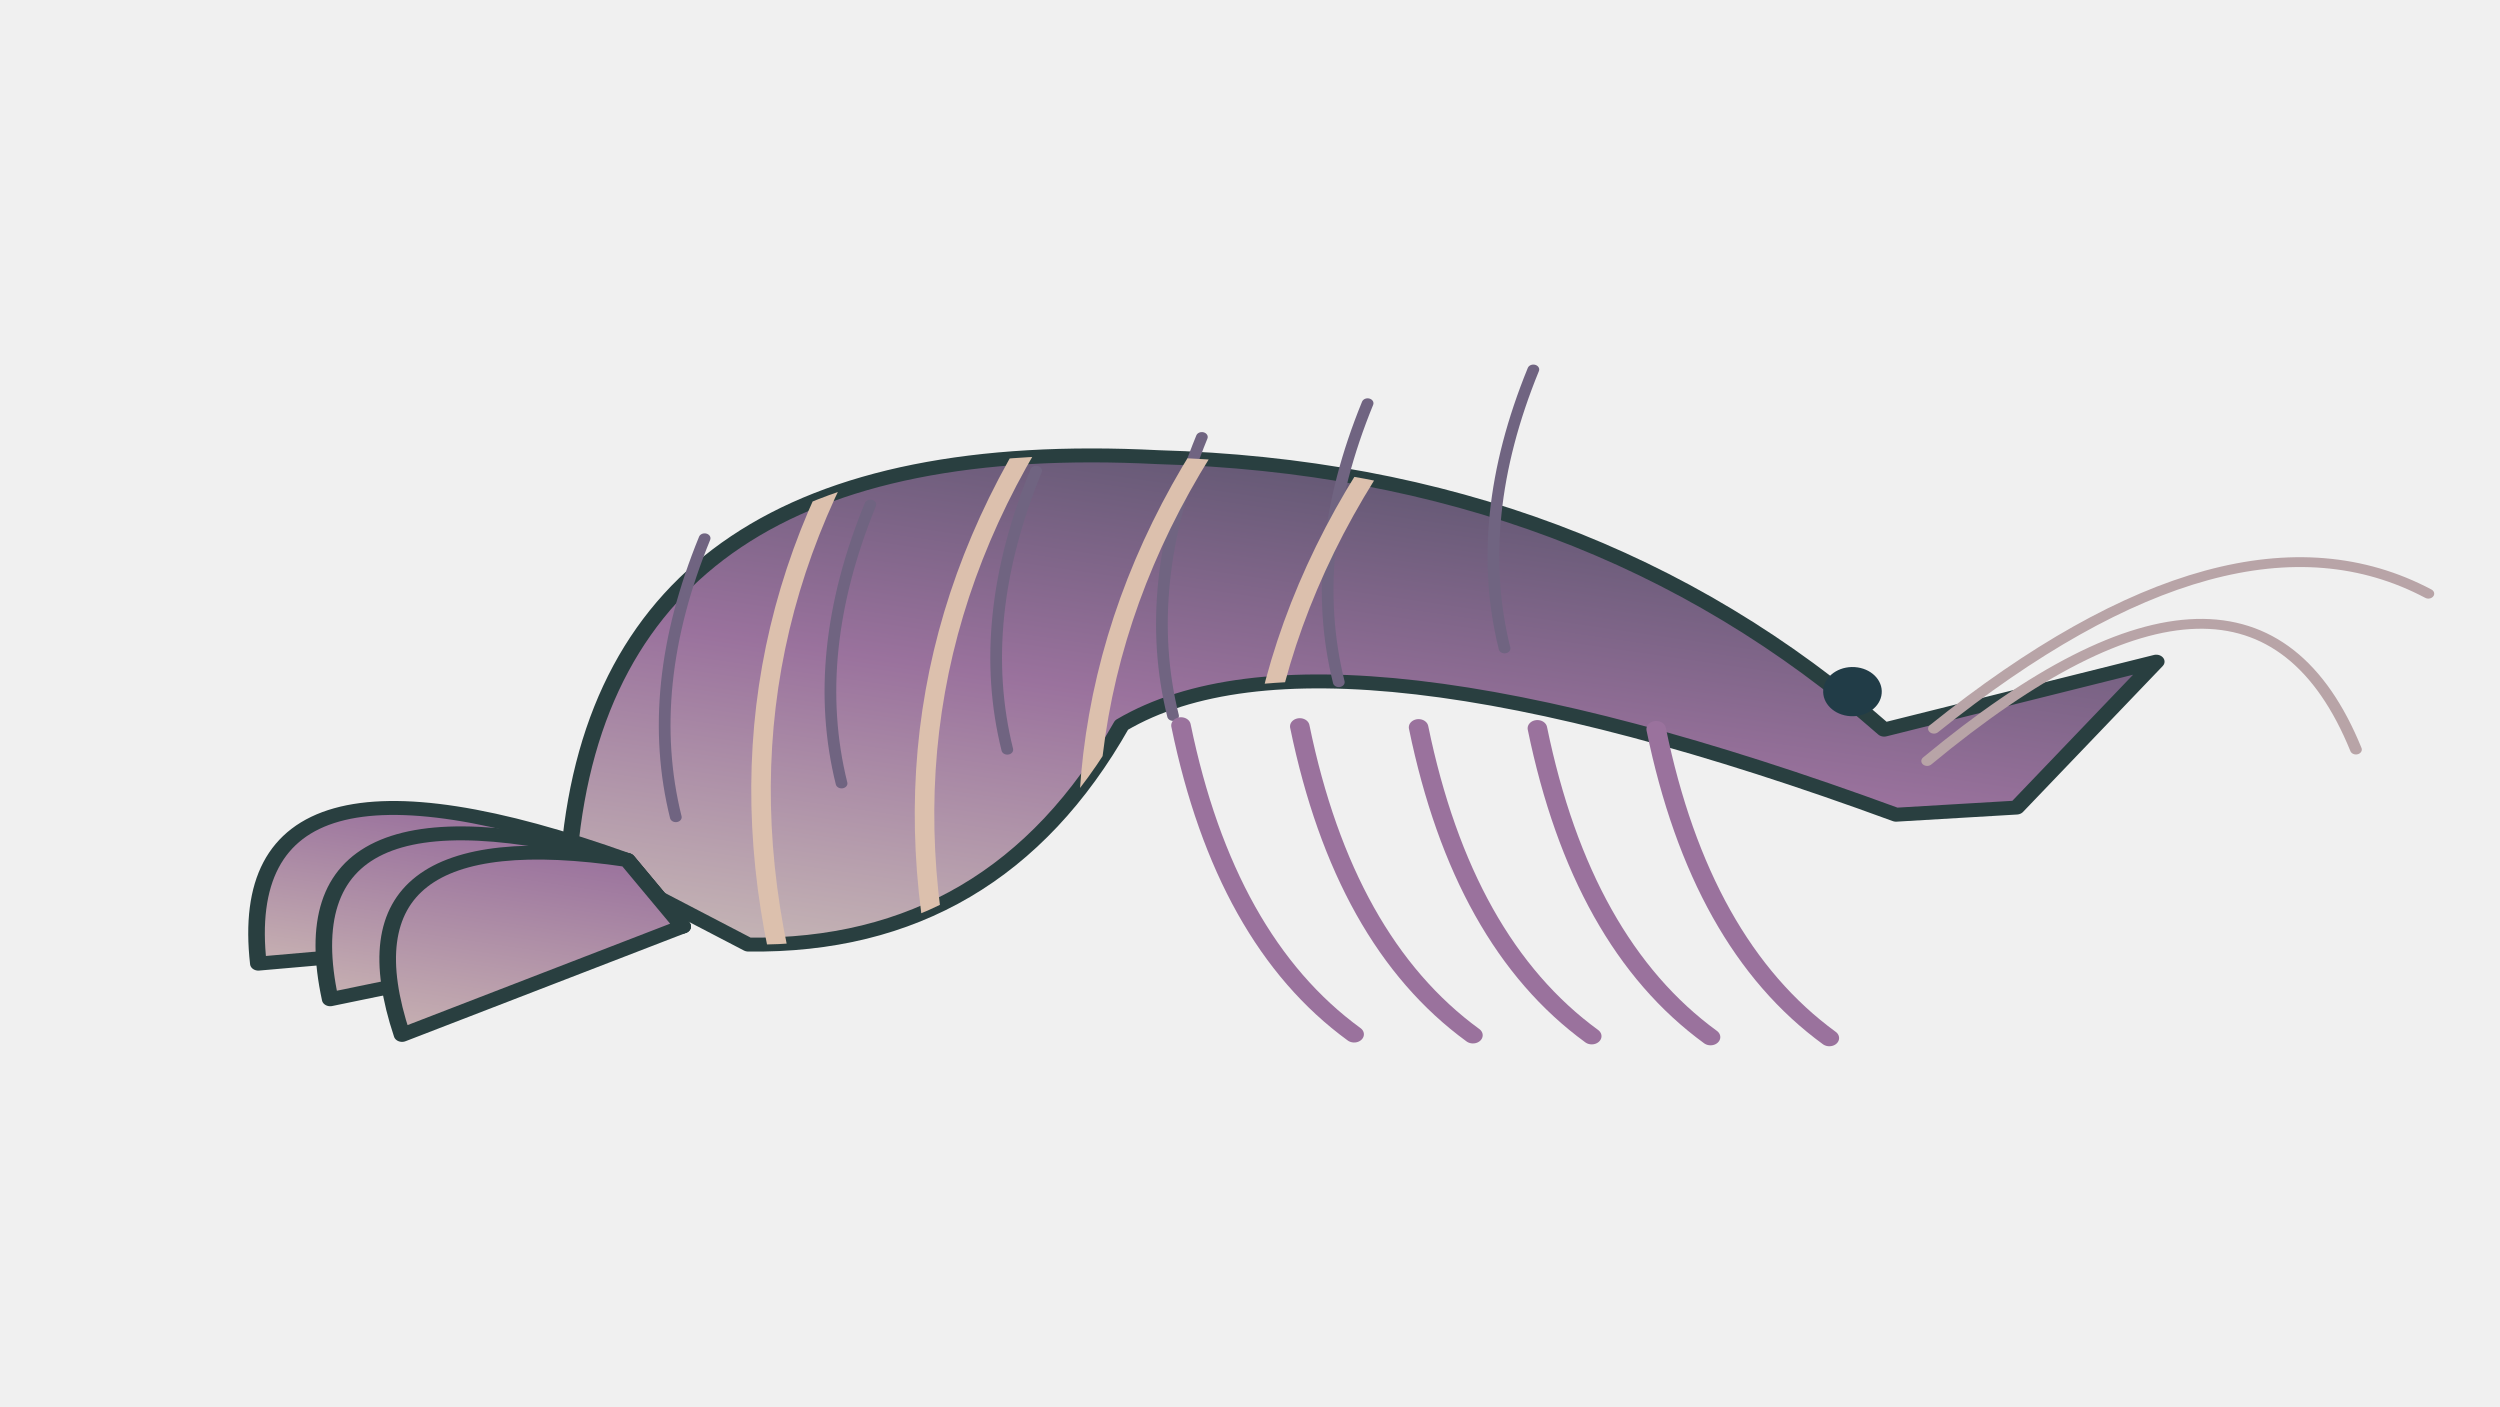
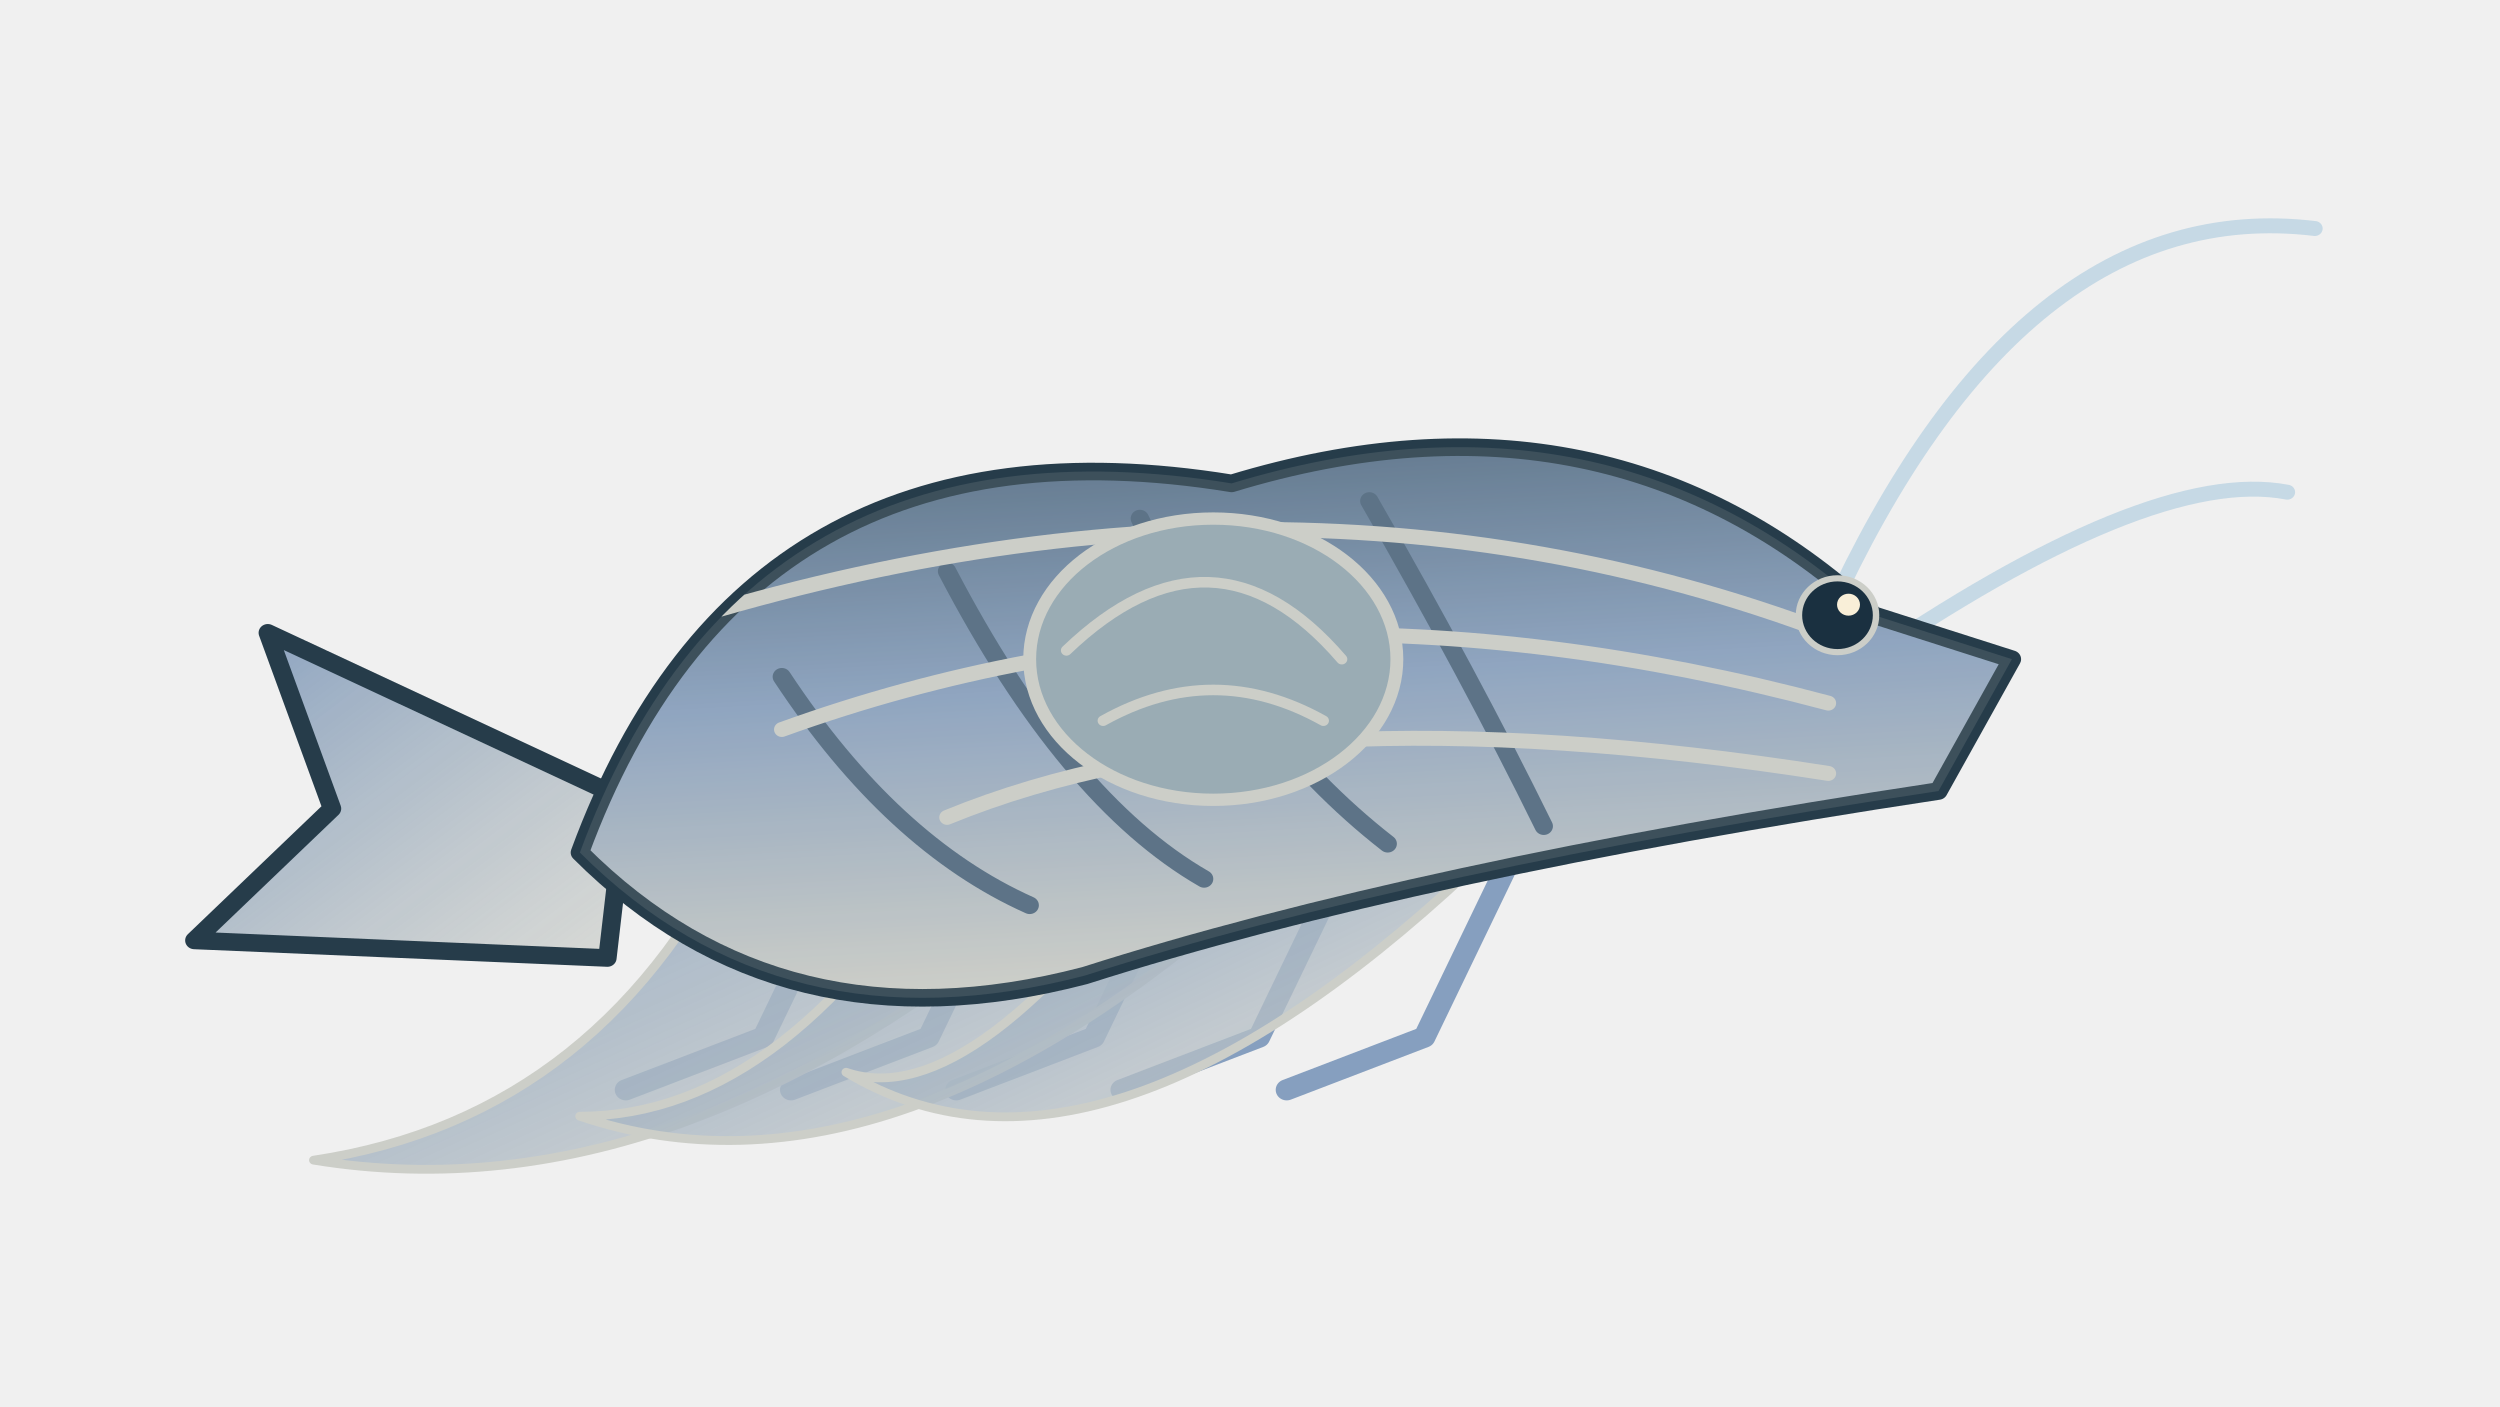
<svg xmlns="http://www.w3.org/2000/svg" width="256" height="144" viewBox="0 0 256 144">
  <defs>
-     <linearGradient id="body" x2="0" y2="1">
-       <stop stop-color="#655975" />
-       <stop offset=".45" stop-color="#9a729d" />
-       <stop offset="1" stop-color="#c5b5b5" />
+     <linearGradient id="body" x1="0" y1="0" x2=".15" y2="1">
+       <stop stop-color="#4b657d" />
+       <stop offset=".48" stop-color="#869fbf" />
+       <stop offset="1" stop-color="#cccec8" />
    </linearGradient>
-     <linearGradient id="fin" x2="0" y2="1">
-       <stop stop-color="#9a729d" />
-       <stop offset="1" stop-color="#c7b1b2" />
+     <linearGradient id="fin" x1="0" y1="0" x2="1" y2="1">
+       <stop stop-color="#869fbf" />
+       <stop offset="1" stop-color="#cccec8" stop-opacity=".65" />
    </linearGradient>
-     <clipPath id="bodyclip">
-       <path d="M 62 99 Q 57 47.60 113 41.20 Q 156.60 35 192 61 L 218 48 L 207 68 L 195 71 Q 133 56 115 74 Q 107 103 82 107Z" />
+   </defs>
+   <defs>
+     <clipPath id="clip">
+       <path d="M55 89 Q73 38 126 47 Q167 34 196 62 L211 67 L203 82 Q146 91 110 103 Q77 112 55 89Z" fill="#fff" stroke="none" stroke-width="0" stroke-linejoin="round" stroke-linecap="round" />
    </clipPath>
  </defs>
-   <g transform="translate(0 14) scale(1 .84) rotate(10 128 72)">
-     <path d="M 62 99 Q 57 47.60 113 41.20 Q 156.60 35 192 61 L 218 48 L 207 68 L 195 71 Q 133 56 115 74 Q 107 103 82 107Z" fill="url(#body)" stroke="#293f40" stroke-width="1.7" stroke-linejoin="round" stroke-linecap="round" />
-     <path d="M 72 93 q -6 -15 -3 -34" fill="none" stroke="#706481" stroke-width="1.2" stroke-linejoin="round" stroke-linecap="round" />
-     <path d="M 88 86 q -6 -15 -3 -34" fill="none" stroke="#706481" stroke-width="1.2" stroke-linejoin="round" stroke-linecap="round" />
-     <path d="M 104 79 q -6 -15 -3 -34" fill="none" stroke="#706481" stroke-width="1.2" stroke-linejoin="round" stroke-linecap="round" />
-     <path d="M 120 72 q -6 -15 -3 -34" fill="none" stroke="#706481" stroke-width="1.2" stroke-linejoin="round" stroke-linecap="round" />
-     <path d="M 136 65 q -6 -15 -3 -34" fill="none" stroke="#706481" stroke-width="1.2" stroke-linejoin="round" stroke-linecap="round" />
-     <path d="M 152 58 q -6 -15 -3 -34" fill="none" stroke="#706481" stroke-width="1.2" stroke-linejoin="round" stroke-linecap="round" />
-     <path d="M 121 73 q 9 25 24 34" fill="none" stroke="#9a729d" stroke-width="2" stroke-linejoin="round" stroke-linecap="round" />
-     <path d="M 133 71 q 9 25 24 34" fill="none" stroke="#9a729d" stroke-width="2" stroke-linejoin="round" stroke-linecap="round" />
-     <path d="M 145 69 q 9 25 24 34" fill="none" stroke="#9a729d" stroke-width="2" stroke-linejoin="round" stroke-linecap="round" />
-     <path d="M 157 67 q 9 25 24 34" fill="none" stroke="#9a729d" stroke-width="2" stroke-linejoin="round" stroke-linecap="round" />
-     <path d="M 169 65 q 9 25 24 34" fill="none" stroke="#9a729d" stroke-width="2" stroke-linejoin="round" stroke-linecap="round" />
-     <path d="M 68 99 Q 25 89 33 118 L 75 106Z" fill="url(#fin)" stroke="#293f40" stroke-width="1.7" stroke-linejoin="round" stroke-linecap="round" />
-     <path d="M 68 99 Q 31 94 41 121 L 75 106Z" fill="url(#fin)" stroke="#293f40" stroke-width="1.7" stroke-linejoin="round" stroke-linecap="round" />
-     <path d="M 68 99 Q 37 99 49 124 L 75 106Z" fill="url(#fin)" stroke="#293f40" stroke-width="1.7" stroke-linejoin="round" stroke-linecap="round" />
-     <path d="M 197 60 Q 222 26 244 35 M 197 64 Q 224 26 240 55" fill="none" stroke="#b8a4a7" stroke-width="1.2" stroke-linejoin="round" stroke-linecap="round" />
-     <circle cx="188.00" cy="57.00" r="3.00" fill="#213c47" />
-     <g clip-path="url(#bodyclip)" stroke="#dcc0ad" stroke-width="2">
-       <path d="M85 35 Q71 73 87 112" fill="none" />
-       <path d="M102 35 Q88 73 104 112" fill="none" />
-       <path d="M119 35 Q105 73 121 112" fill="none" />
-       <path d="M136 35 Q122 73 138 112" fill="none" />
-     </g>
+   <g transform="translate(128 72) scale(.94 .90) rotate(0) translate(-128 -72)">
+     <path d="M87 84 l-12 26 l-15 6" fill="none" stroke="#869fbf" stroke-width="2.4" stroke-linejoin="round" stroke-linecap="round" />
+     <path d="M105 84 l-12 26 l-15 6" fill="none" stroke="#869fbf" stroke-width="2.4" stroke-linejoin="round" stroke-linecap="round" />
+     <path d="M123 84 l-12 26 l-15 6" fill="none" stroke="#869fbf" stroke-width="2.4" stroke-linejoin="round" stroke-linecap="round" />
+     <path d="M141 84 l-12 26 l-15 6" fill="none" stroke="#869fbf" stroke-width="2.4" stroke-linejoin="round" stroke-linecap="round" />
+     <path d="M159 84 l-12 26 l-15 6" fill="none" stroke="#869fbf" stroke-width="2.4" stroke-linejoin="round" stroke-linecap="round" />
+     <path d="M60 83 L21 64 L28 84 L13 99 L58 101 Z" fill="url(#fin)" stroke="#263c4a" stroke-width="2" stroke-linejoin="round" stroke-linecap="round" />
+     <path d="M191 62 Q212 14 244 18 M194 68 Q226 45 241 48" fill="none" stroke="#c6d9e5" stroke-width="1.7" stroke-linejoin="round" stroke-linecap="round" />
+     <path d="M73 85 Q58 119 26 124 Q67 131 110 91Z" fill="url(#fin)" stroke="#cccec8" stroke-width="1" stroke-linejoin="round" stroke-linecap="round" />
+     <path d="M97 85 Q78 119 55 119 Q89 131 131 91Z" fill="url(#fin)" stroke="#cccec8" stroke-width="1" stroke-linejoin="round" stroke-linecap="round" />
+     <path d="M121 85 Q98 119 84 114 Q111 131 152 91Z" fill="url(#fin)" stroke="#cccec8" stroke-width="1" stroke-linejoin="round" stroke-linecap="round" />
+     <path d="M55 89 Q73 38 126 47 Q167 34 196 62 L211 67 L203 82 Q146 91 110 103 Q77 112 55 89Z" fill="url(#body)" stroke="#263c4a" stroke-width="2" stroke-linejoin="round" stroke-linecap="round" />
+     <path d="M77 69 Q89 88 104 95 M95 57 Q108 83 123 92 M116 51 Q127 75 143 88 M141 49 Q152 69 160 86" fill="none" stroke="#4b657d" stroke-width="2" stroke-linejoin="round" stroke-linecap="round" />
+     <path d="M55 89 Q73 38 126 47 Q167 34 196 62 L211 67 L203 82 Q146 91 110 103 Q77 112 55 89Z" fill="#cccec8" stroke="none" stroke-width="0" stroke-linejoin="round" stroke-linecap="round" opacity=".14" />
+     <path d="M59 65 Q130 40 191 64" fill="none" stroke="#cccec8" stroke-width="1.7" stroke-linejoin="round" stroke-linecap="round" clip-path="url(#clip)" />
+     <path d="M77 75 Q130 55 191 72" fill="none" stroke="#cccec8" stroke-width="1.7" stroke-linejoin="round" stroke-linecap="round" clip-path="url(#clip)" />
+     <path d="M95 85 Q130 70 191 80" fill="none" stroke="#cccec8" stroke-width="1.7" stroke-linejoin="round" stroke-linecap="round" clip-path="url(#clip)" />
+     <ellipse cx="124.00" cy="67.00" rx="20.00" ry="16.00" fill="#9aacb4" stroke="#cccec8" stroke-width="1.4" />
+     <path d="M108 66 q16 -16 30 1 M112 74 q12 -7 24 0" fill="none" stroke="#cccec8" stroke-width="1.2" stroke-linejoin="round" stroke-linecap="round" />
+     <circle cx="192.00" cy="62.00" r="4.20" fill="#1a3040" stroke="#cccec8" stroke-width="0.7" />
+     <circle cx="193.20" cy="60.80" r="1.25" fill="#f9efd8" stroke="none" stroke-width="0" />
  </g>
</svg>
